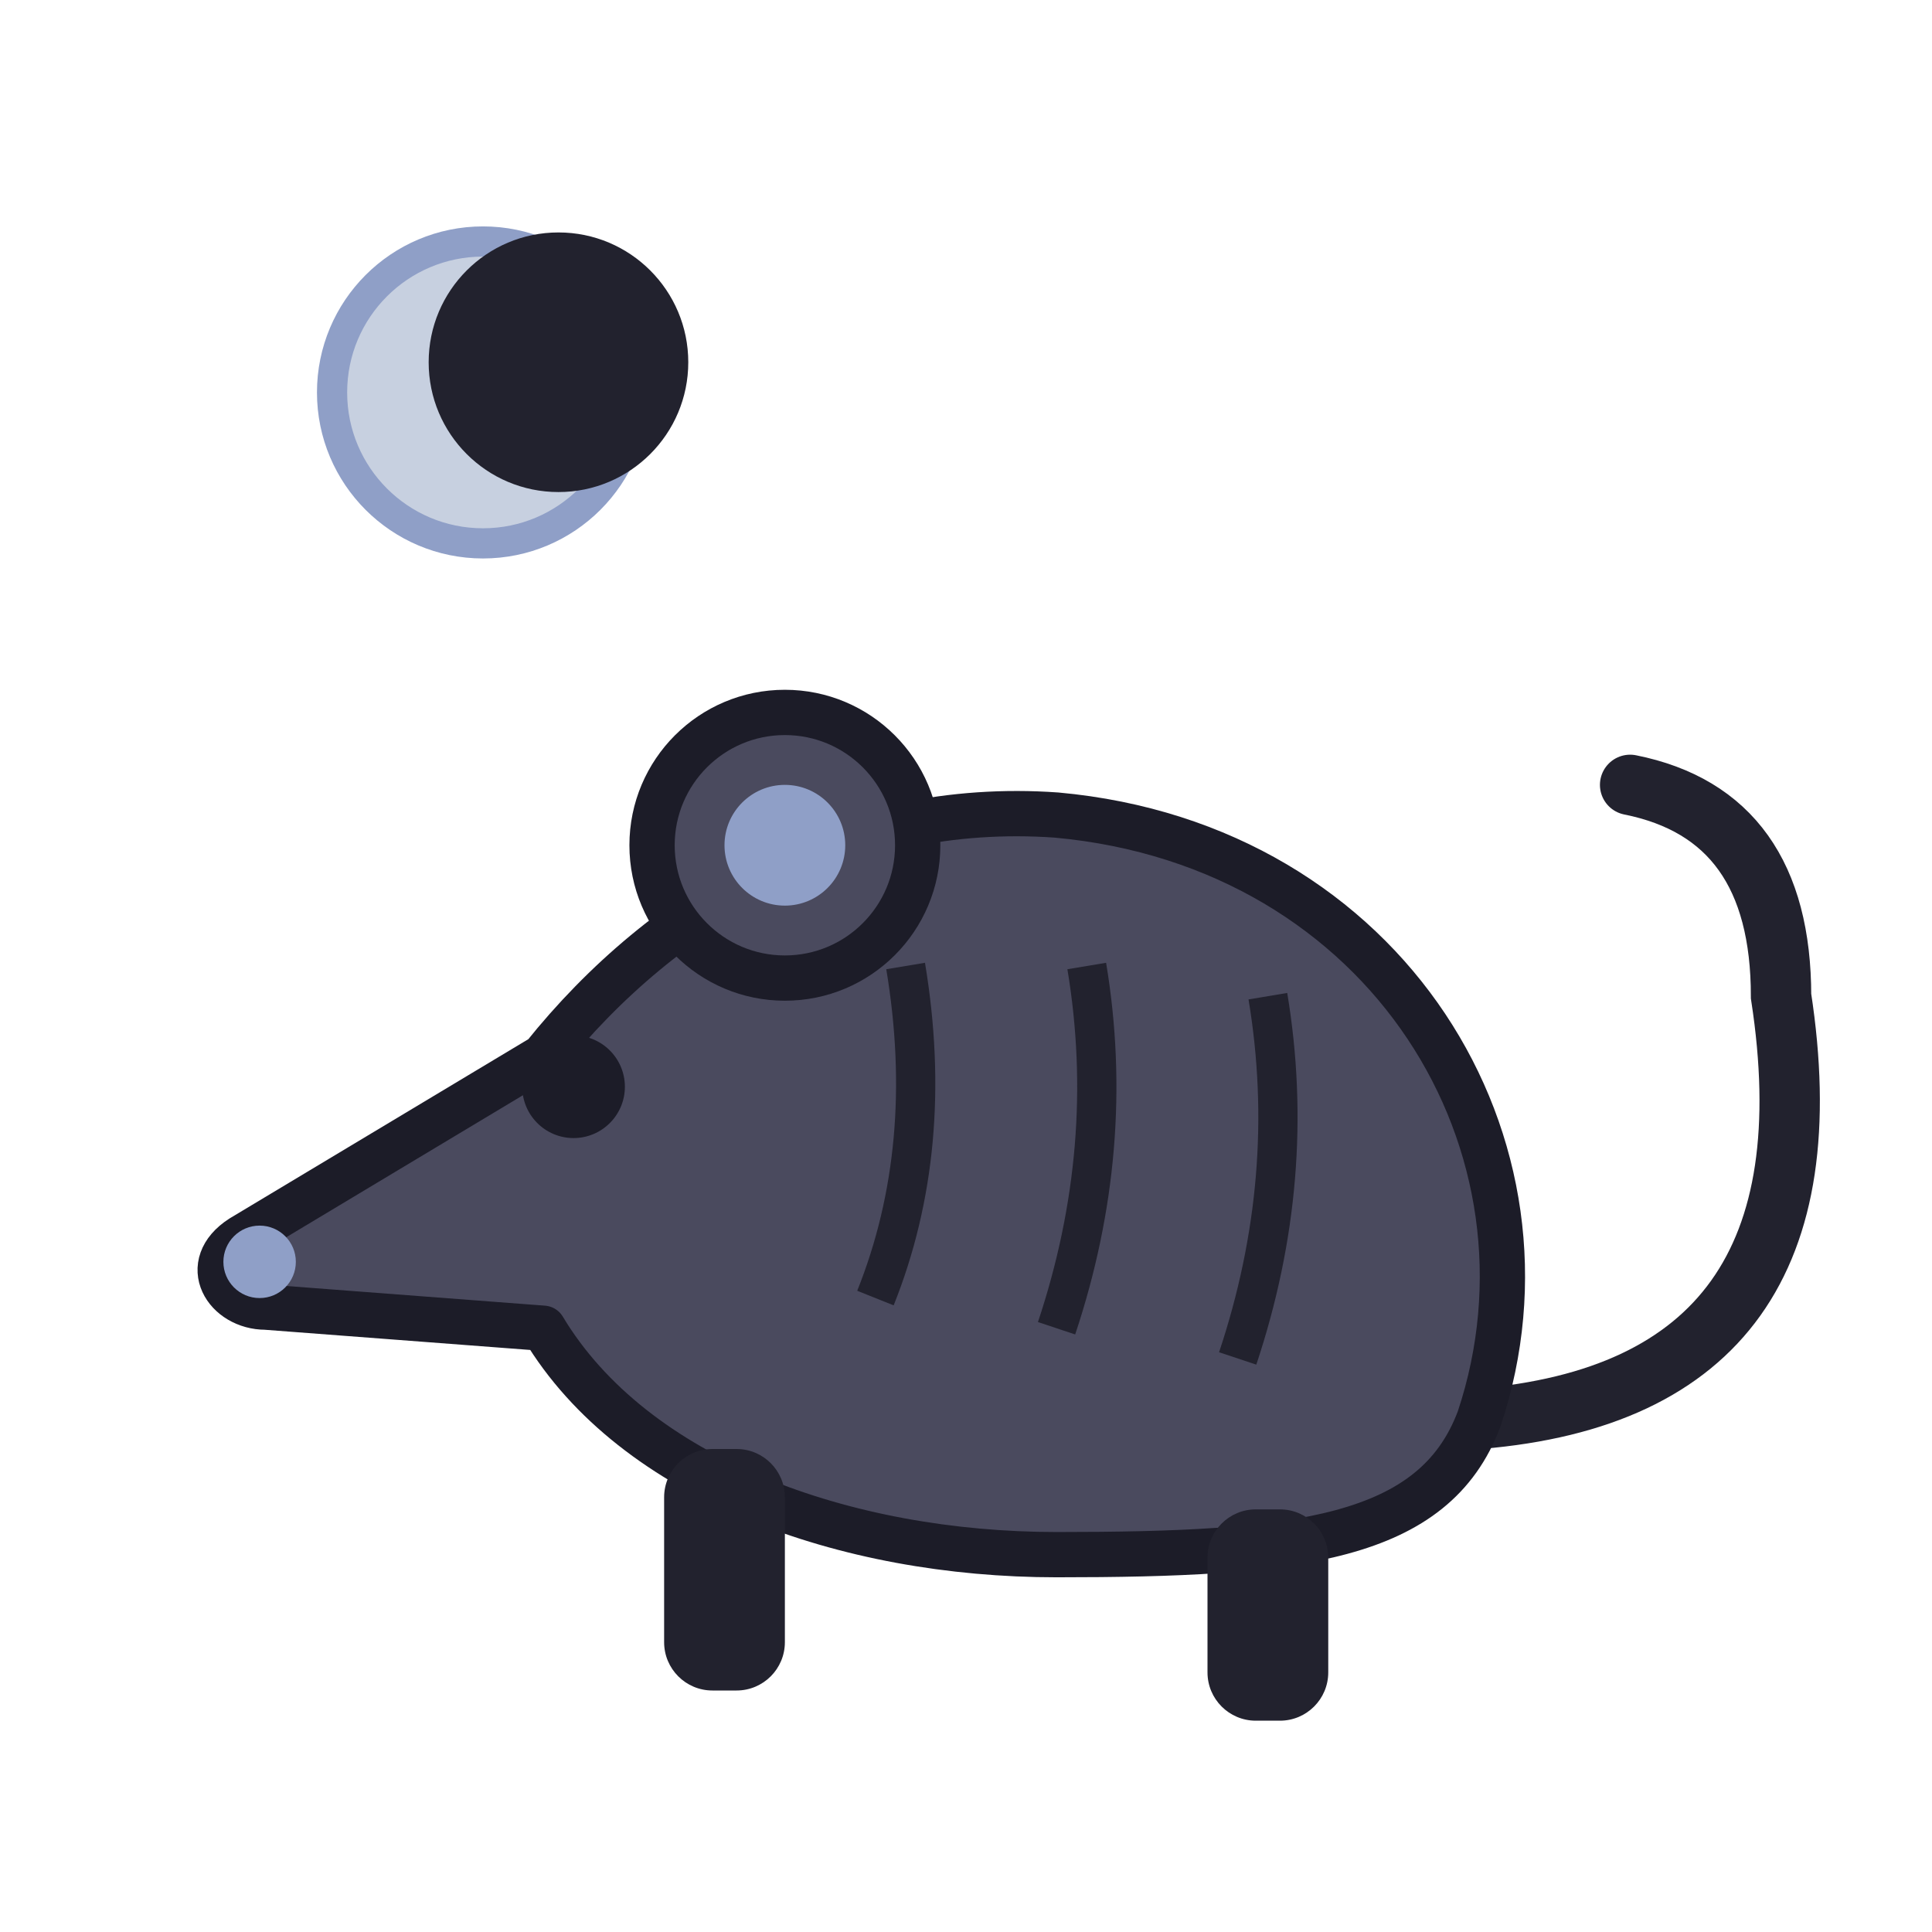
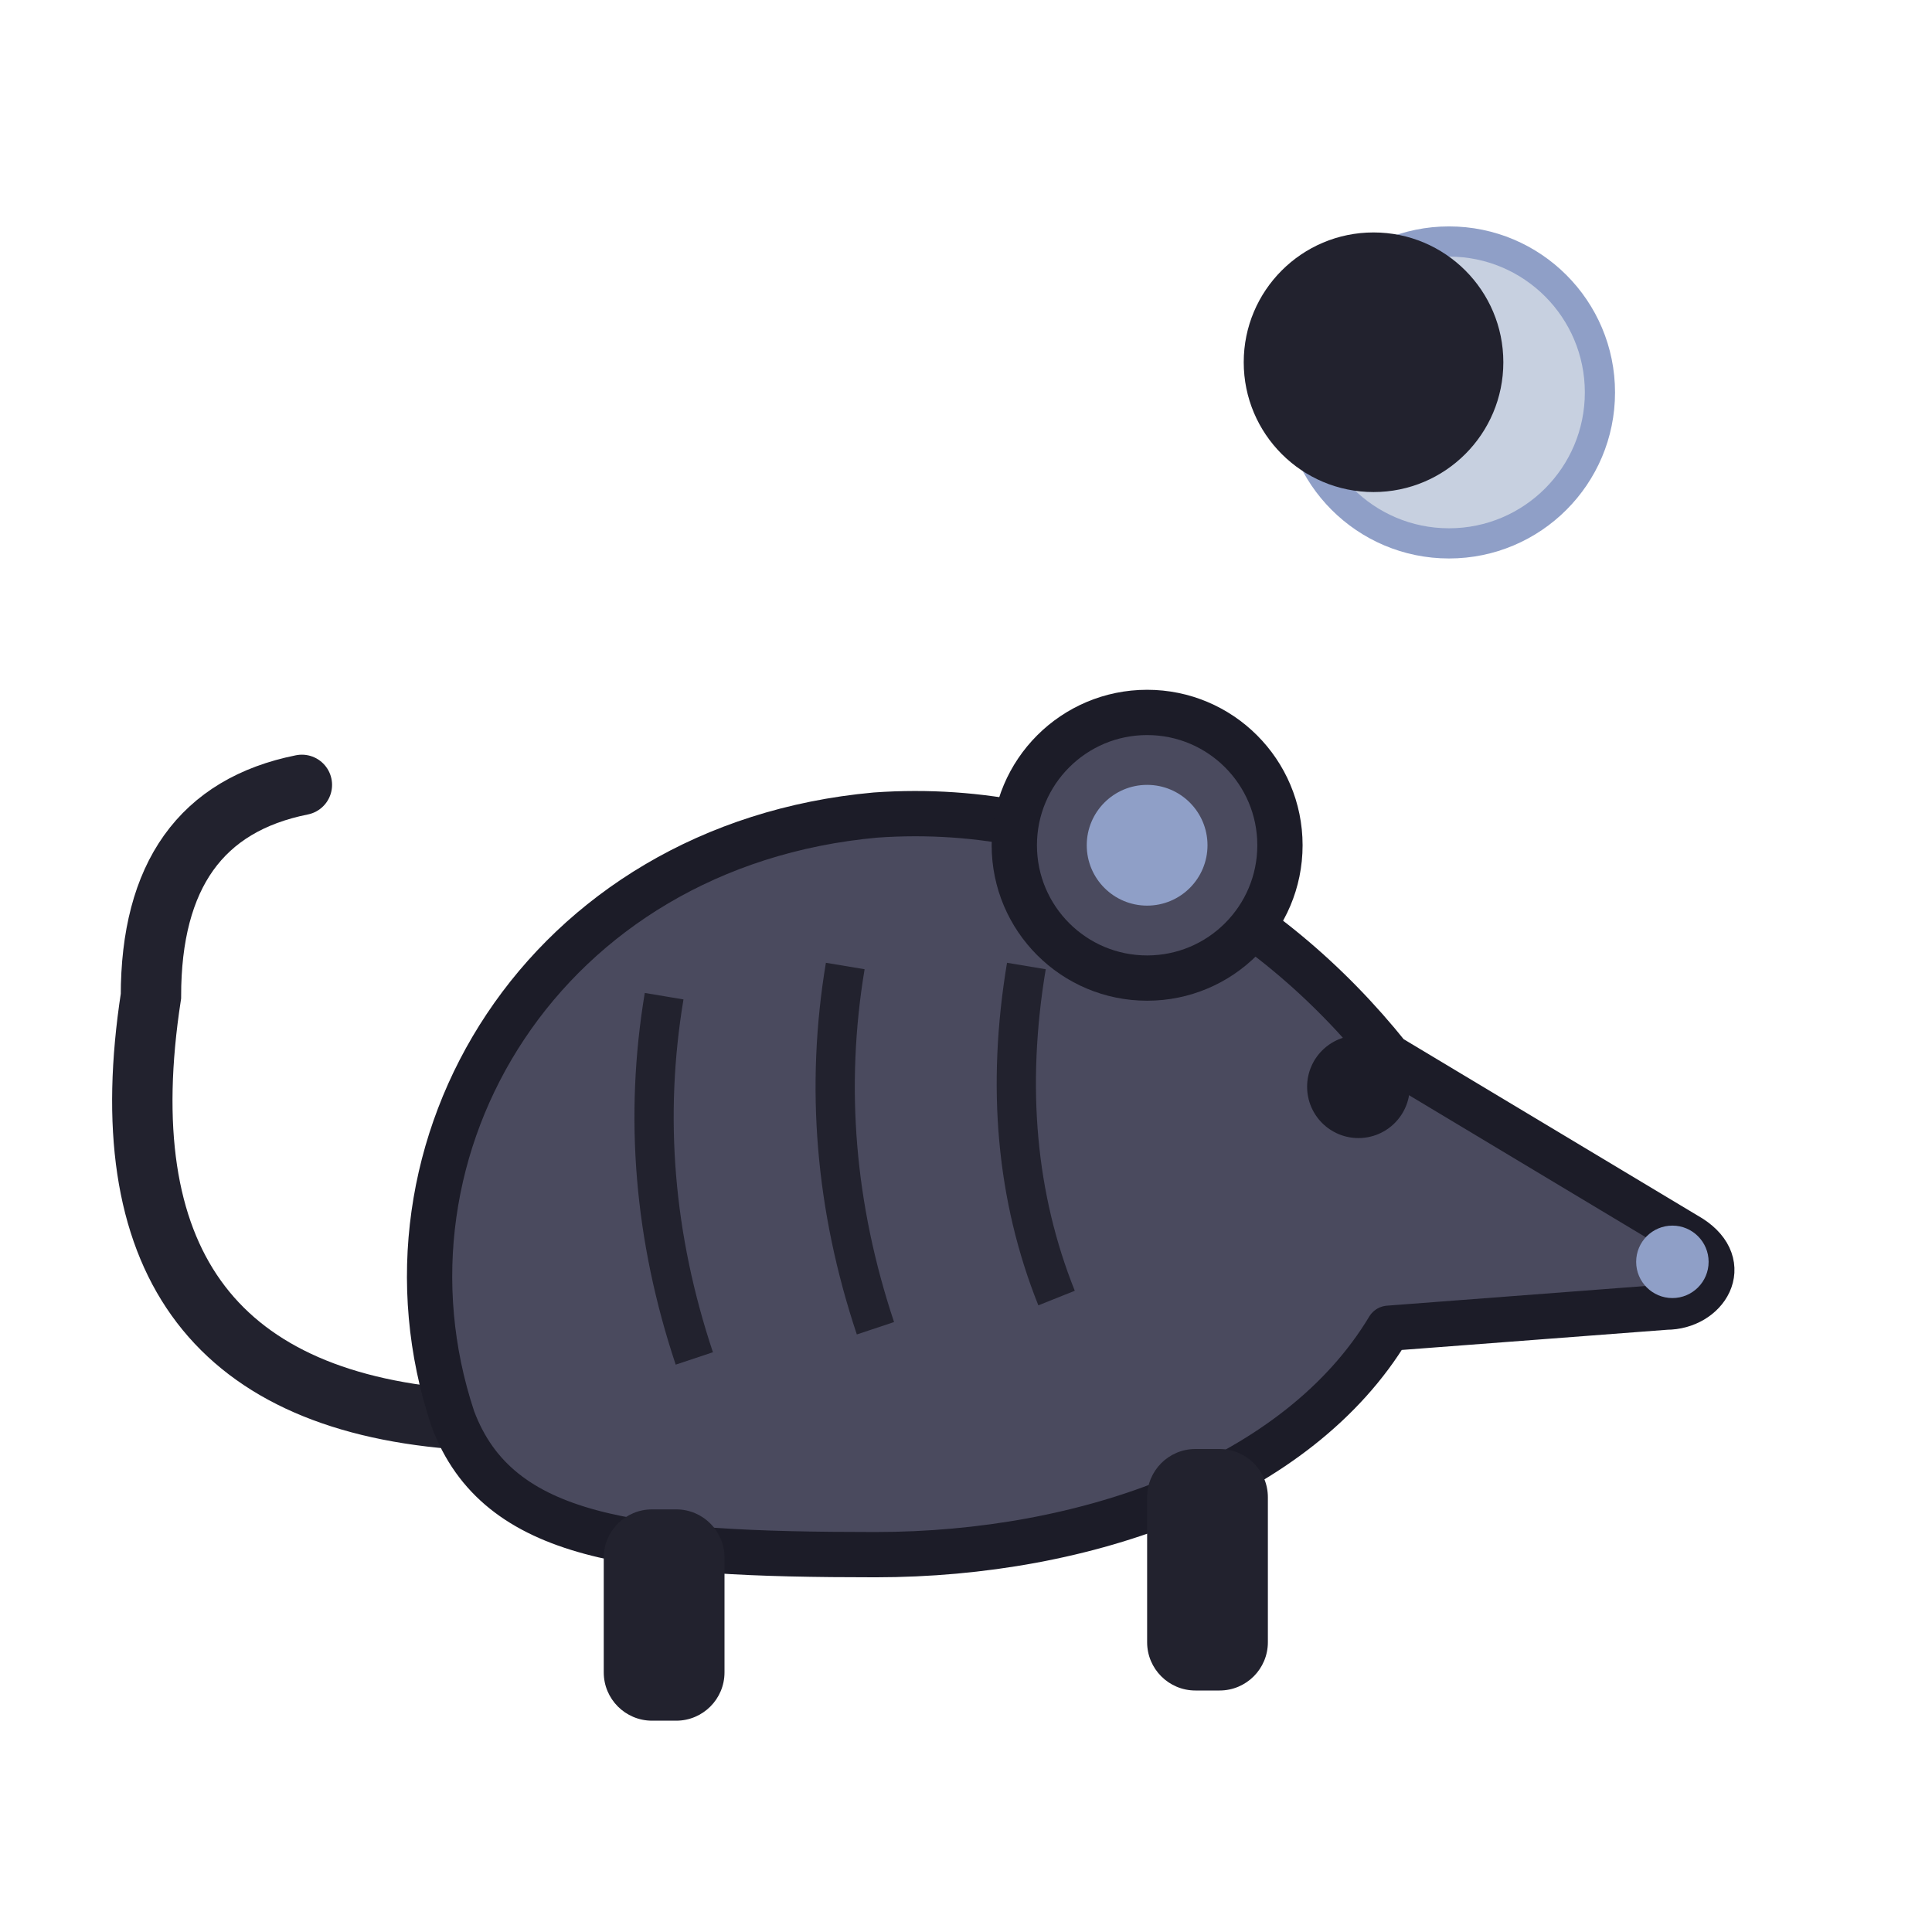
<svg xmlns="http://www.w3.org/2000/svg" viewBox="0 0 64 64">
-   <circle cx="16" cy="13" r="5" fill="#c7d0e0" stroke="#8f9fc7" stroke-width="1" />
-   <circle cx="18.5" cy="12" r="4.3" fill="#22222e" />
-   <path d="M49 47 Q61 46 59 33 Q59 27 54 26" fill="none" stroke="#22222e" stroke-width="2" stroke-linecap="round" />
-   <path d="M49 47 C52 38 46 28 35 27 C28 26.5 22 30 18 35 L8 41 C6.6 41.9 7.5 43.3 8.8 43.3 L18 44 C21 49 28 51.5 35 51.5 C43 51.5 47.5 51 49 47 Z" fill="#4a4a5e" stroke="#1c1c28" stroke-width="1.5" stroke-linejoin="round" />
-   <path d="M42 33 Q43 39 41 45 M36 32 Q37 38 35 44 M30 32 Q31 38 29 43" fill="none" stroke="#22222e" stroke-width="1.3" />
-   <circle cx="26" cy="28" r="4.4" fill="#4a4a5e" stroke="#1c1c28" stroke-width="1.5" />
-   <circle cx="26" cy="28" r="2" fill="#8f9fc7" />
-   <circle cx="19" cy="36" r="1.7" fill="#1c1c28" />
-   <circle cx="8.6" cy="41.8" r="1.2" fill="#8f9fc7" />
-   <rect x="40" y="50" width="4" height="7" rx="1.6" fill="#22222e" />
-   <rect x="22" y="48" width="4" height="8" rx="1.6" fill="#22222e" />
+   <g transform="translate(64,0) scale(-1,1)">
+     <circle cx="16" cy="13" r="5" fill="#c7d0e0" stroke="#8f9fc7" stroke-width="1" />
+     <circle cx="18.5" cy="12" r="4.3" fill="#22222e" />
+     <path d="M49 47 Q61 46 59 33 Q59 27 54 26" fill="none" stroke="#22222e" stroke-width="2" stroke-linecap="round" />
+     <path d="M49 47 C52 38 46 28 35 27 C28 26.5 22 30 18 35 L8 41 C6.6 41.9 7.5 43.3 8.8 43.3 L18 44 C21 49 28 51.5 35 51.5 C43 51.5 47.5 51 49 47 Z" fill="#4a4a5e" stroke="#1c1c28" stroke-width="1.5" stroke-linejoin="round" />
+     <path d="M42 33 Q43 39 41 45 M36 32 Q37 38 35 44 M30 32 Q31 38 29 43" fill="none" stroke="#22222e" stroke-width="1.3" />
+     <circle cx="26" cy="28" r="4.4" fill="#4a4a5e" stroke="#1c1c28" stroke-width="1.5" />
+     <circle cx="26" cy="28" r="2" fill="#8f9fc7" />
+     <circle cx="19" cy="36" r="1.7" fill="#1c1c28" />
+     <circle cx="8.6" cy="41.8" r="1.2" fill="#8f9fc7" />
+     <rect x="40" y="50" width="4" height="7" rx="1.6" fill="#22222e" />
+     <rect x="22" y="48" width="4" height="8" rx="1.6" fill="#22222e" />
+   </g>
</svg>
